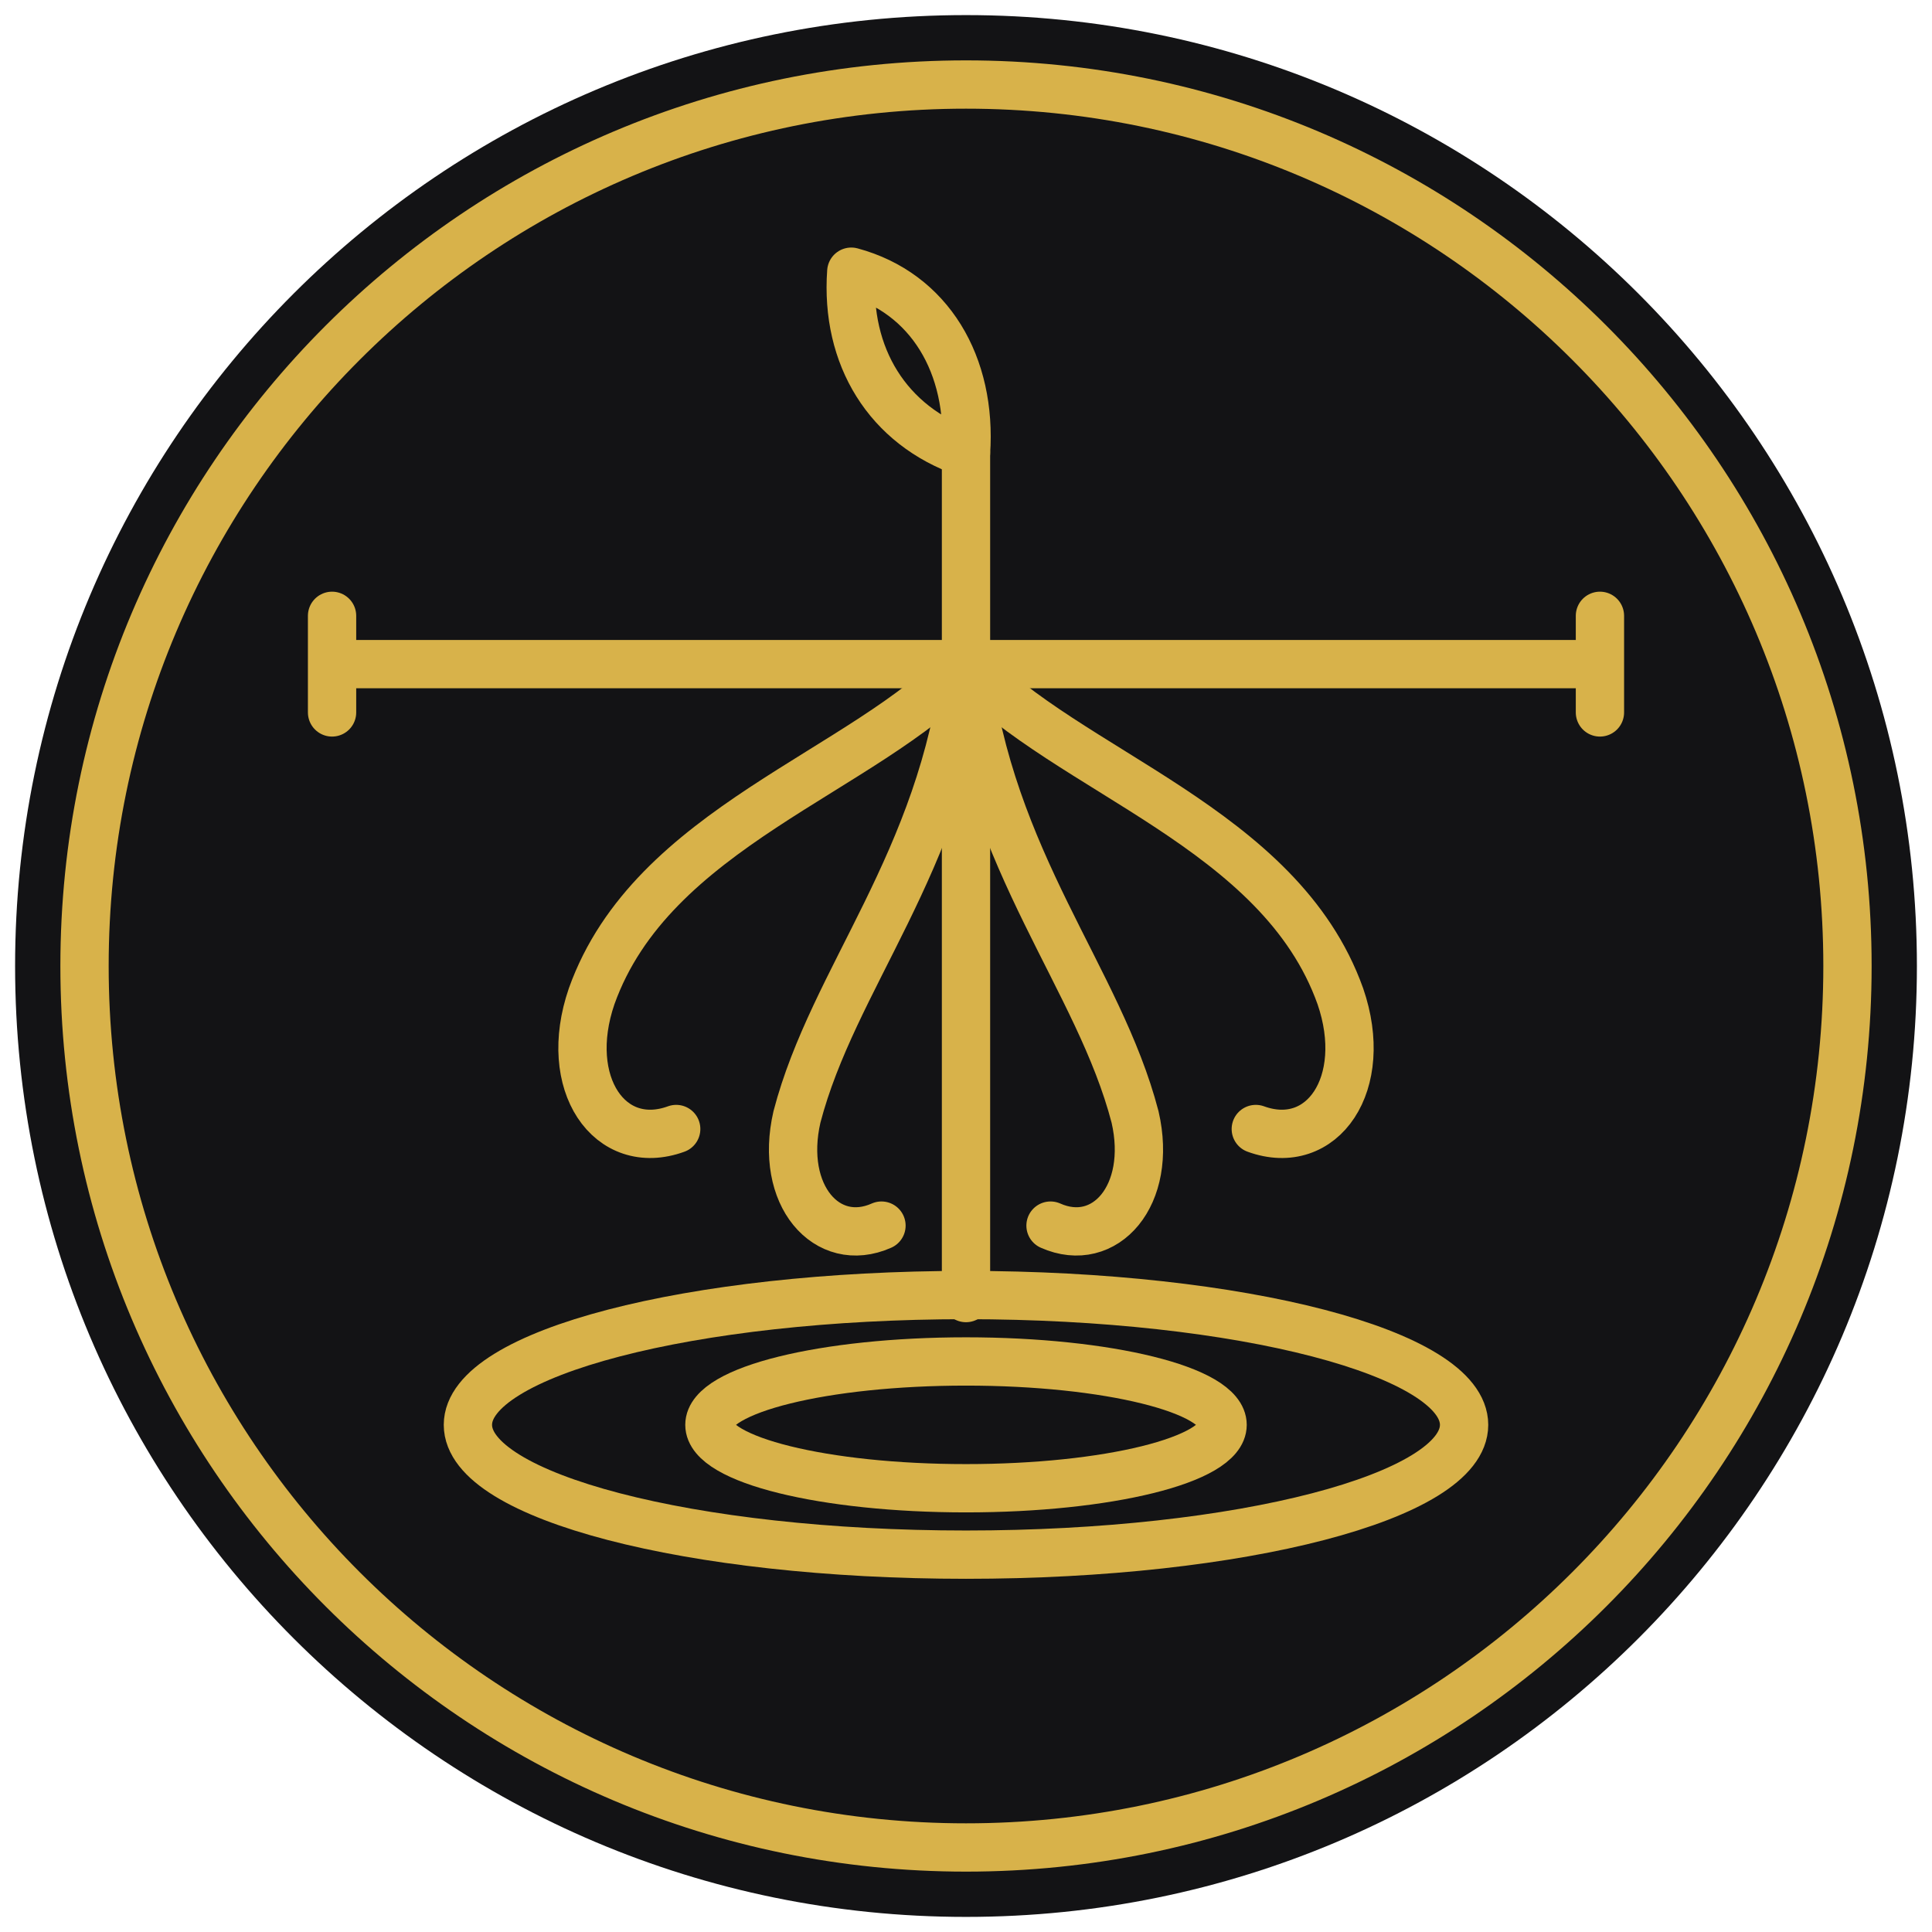
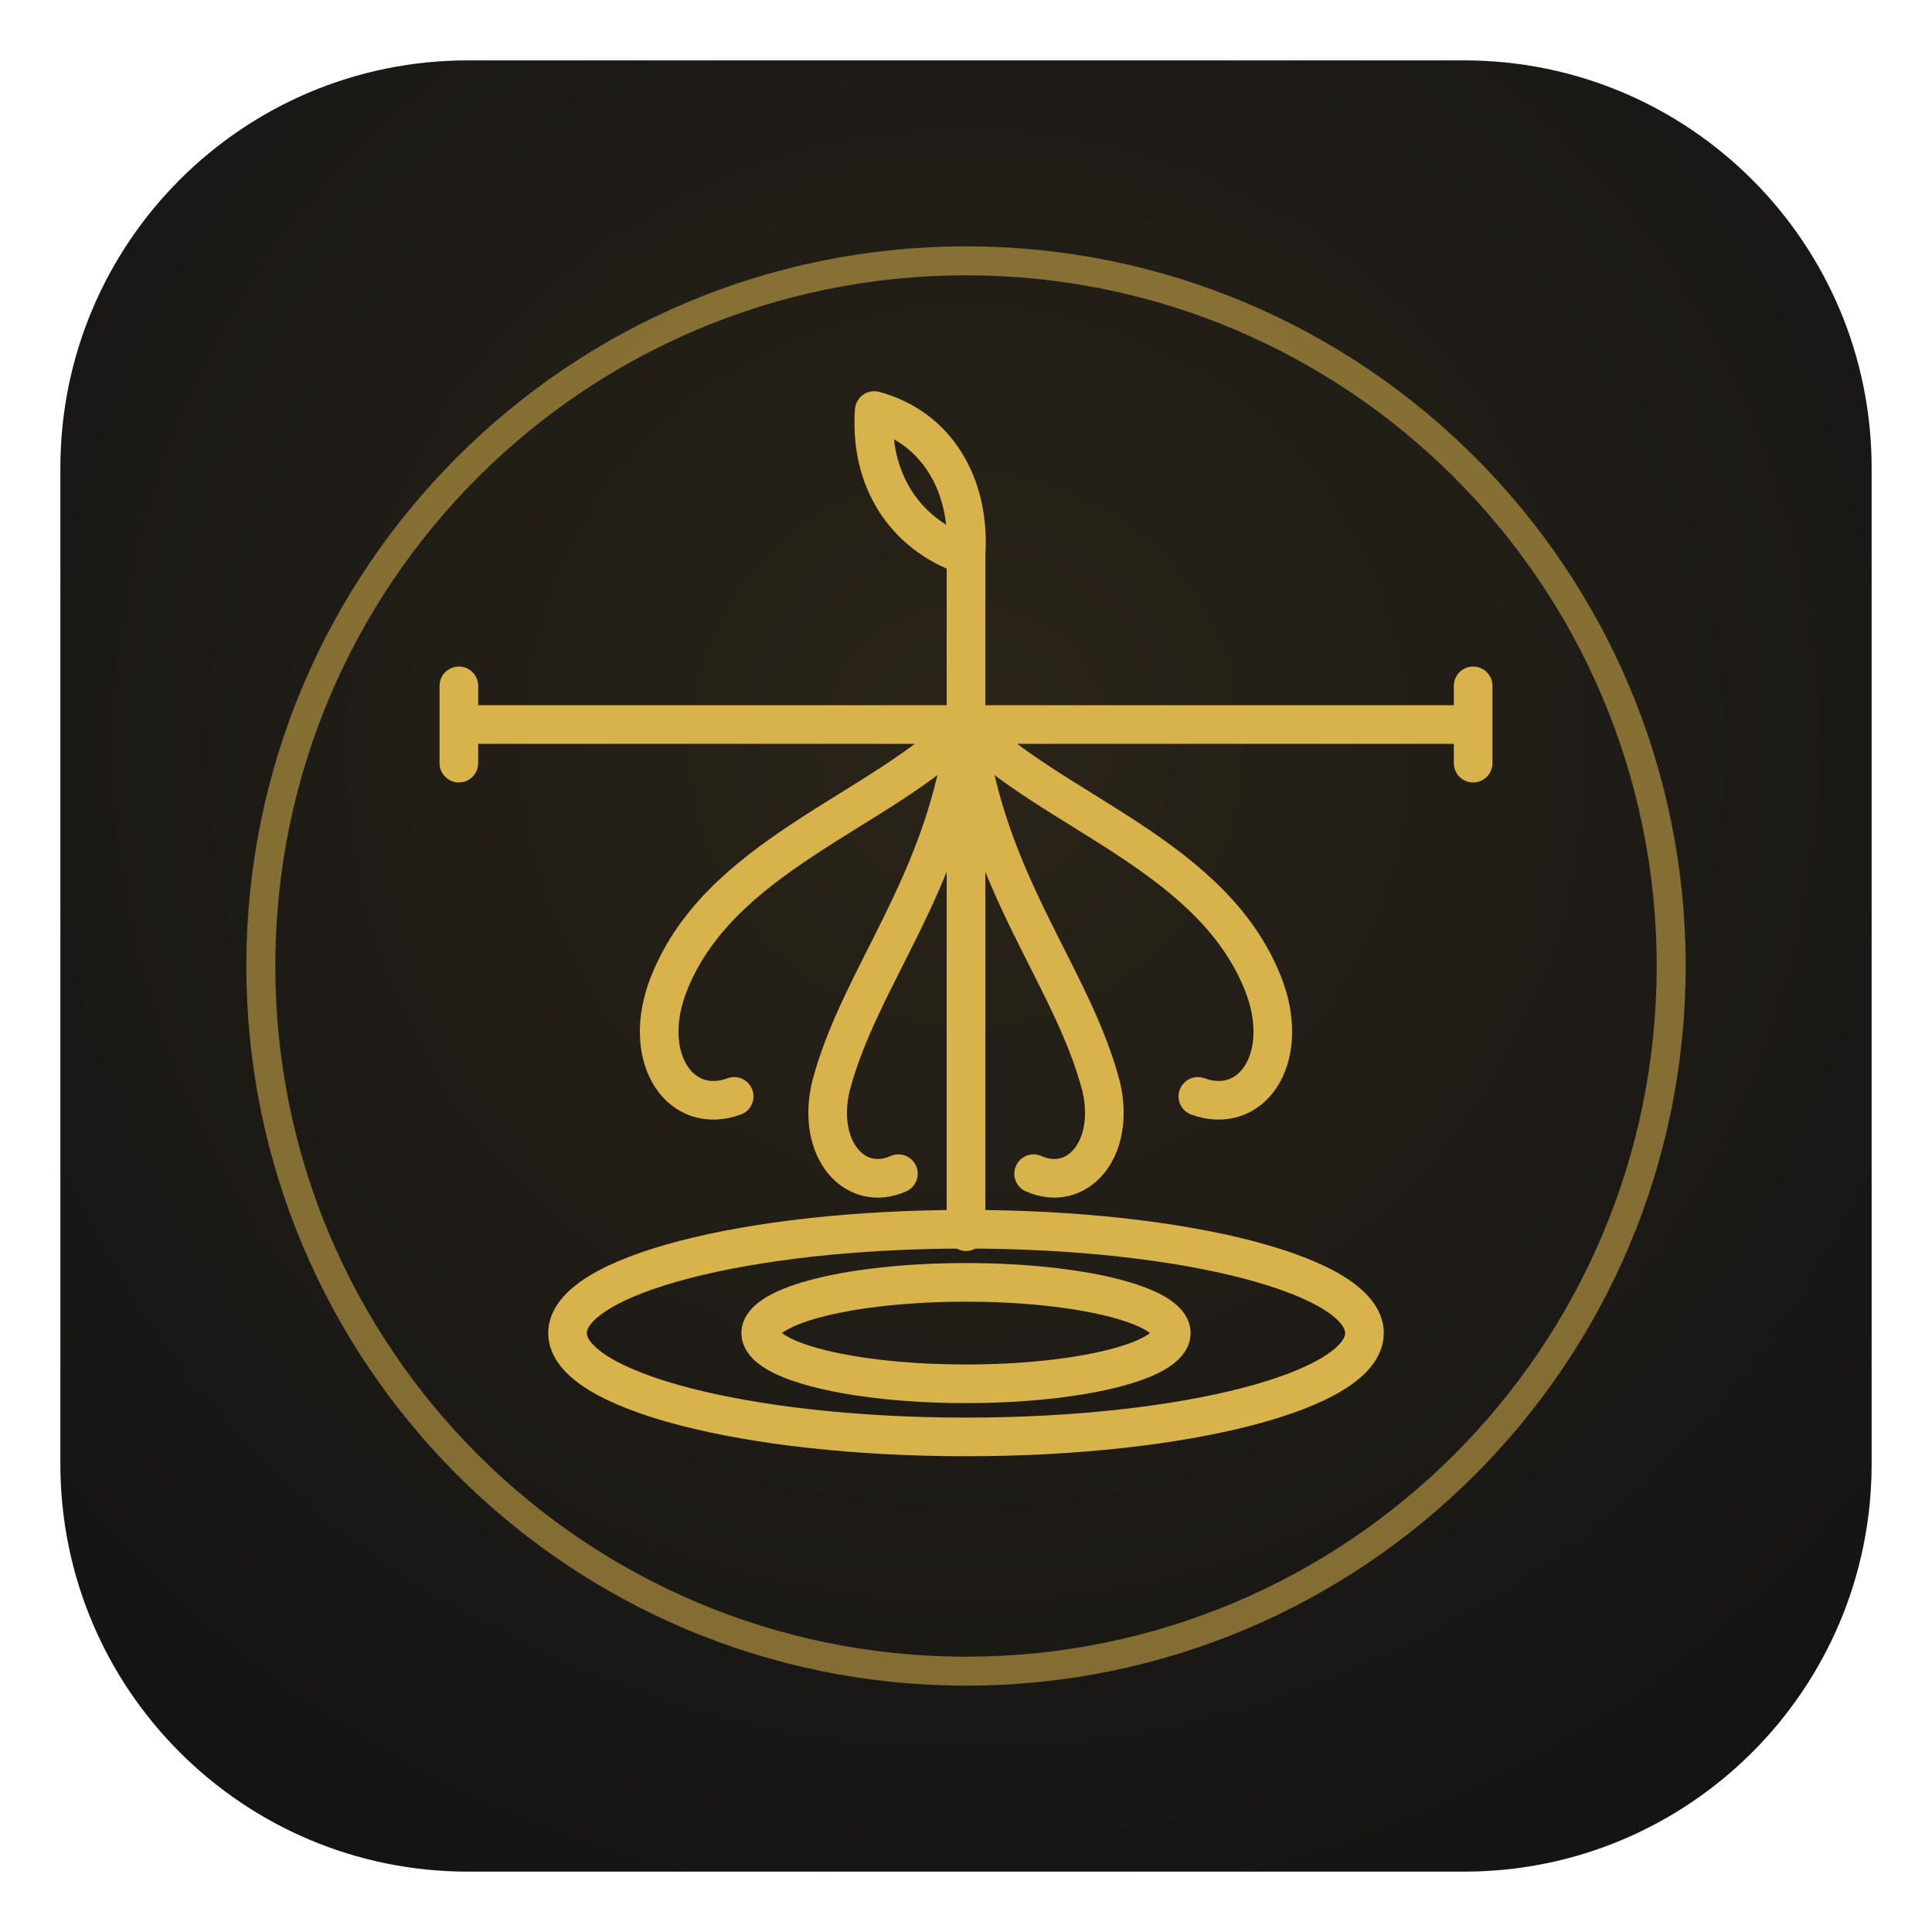
<svg xmlns="http://www.w3.org/2000/svg" viewBox="0 0 64 64">
-   <circle cx="32" cy="32" r="31.5" fill="#131315" />
-   <g fill="none" stroke="#D8B24A" stroke-width="1.6" stroke-linecap="round" stroke-linejoin="round">
-     <circle cx="32" cy="32" r="29.2" />
-     <path d="M11 22 H53 M11 20.4 V23.6 M53 20.4 V23.6" />
-     <path d="M32 22 V15" />
-     <path d="M32 15 C29.4 14.1 28 11.8 28.2 9 C30.8 9.7 32.2 12.1 32 15 Z" />
-     <path d="M32 22 V43" />
-     <path d="M32 22 C31.2 28.6 27.6 32.4 26.4 37 C25.8 39.6 27.4 41.4 29.2 40.6" />
-     <path d="M32 22 C32.8 28.6 36.4 32.4 37.6 37 C38.2 39.6 36.6 41.4 34.8 40.6" />
-     <path d="M32 22 C28.6 25.6 21.6 27.4 19.6 33 C18.6 35.9 20.2 38.2 22.4 37.4" />
-     <path d="M32 22 C35.4 25.6 42.4 27.4 44.4 33 C45.4 35.9 43.8 38.2 41.6 37.4" />
-     <ellipse cx="32" cy="47.2" rx="16.5" ry="4.3" />
-     <ellipse cx="32" cy="47.2" rx="8.5" ry="2.1" />
+   <defs>
+     <radialGradient id="g" cx=".5" cy=".38" r=".75">
+       <stop offset="0" stop-color="#2A2418" />
+       <stop offset="1" stop-color="#131315" />
+     </radialGradient>
+   </defs>
+   <rect x="2" y="2" width="60" height="60" rx="13.5" fill="url(#g)" />
+   <g transform="translate(6.4 6.4) scale(0.8)">
+     <circle cx="32" cy="32" r="29.2" fill="none" stroke="#D8B24A" stroke-width="1.2" opacity=".55" />
+     <g fill="none" stroke="#D8B24A" stroke-width="1.6" stroke-linecap="round" stroke-linejoin="round">
+       <path d="M11 22 H53 M11 20.4 V23.6 M53 20.4 V23.6" />
+       <path d="M32 22 V15" />
+       <path d="M32 15 C29.4 14.1 28 11.8 28.2 9 C30.8 9.7 32.2 12.1 32 15 Z" />
+       <path d="M32 22 V43" />
+       <path d="M32 22 C31.2 28.6 27.6 32.4 26.4 37 C25.8 39.6 27.4 41.4 29.2 40.6" />
+       <path d="M32 22 C32.8 28.6 36.4 32.4 37.6 37 C38.2 39.6 36.6 41.4 34.8 40.6" />
+       <path d="M32 22 C28.6 25.6 21.6 27.4 19.6 33 C18.6 35.9 20.2 38.2 22.4 37.4" />
+       <path d="M32 22 C35.4 25.6 42.4 27.4 44.4 33 C45.4 35.9 43.8 38.2 41.6 37.4" />
+       <ellipse cx="32" cy="47.2" rx="16.5" ry="4.3" />
+       <ellipse cx="32" cy="47.2" rx="8.5" ry="2.1" />
+     </g>
  </g>
</svg>
